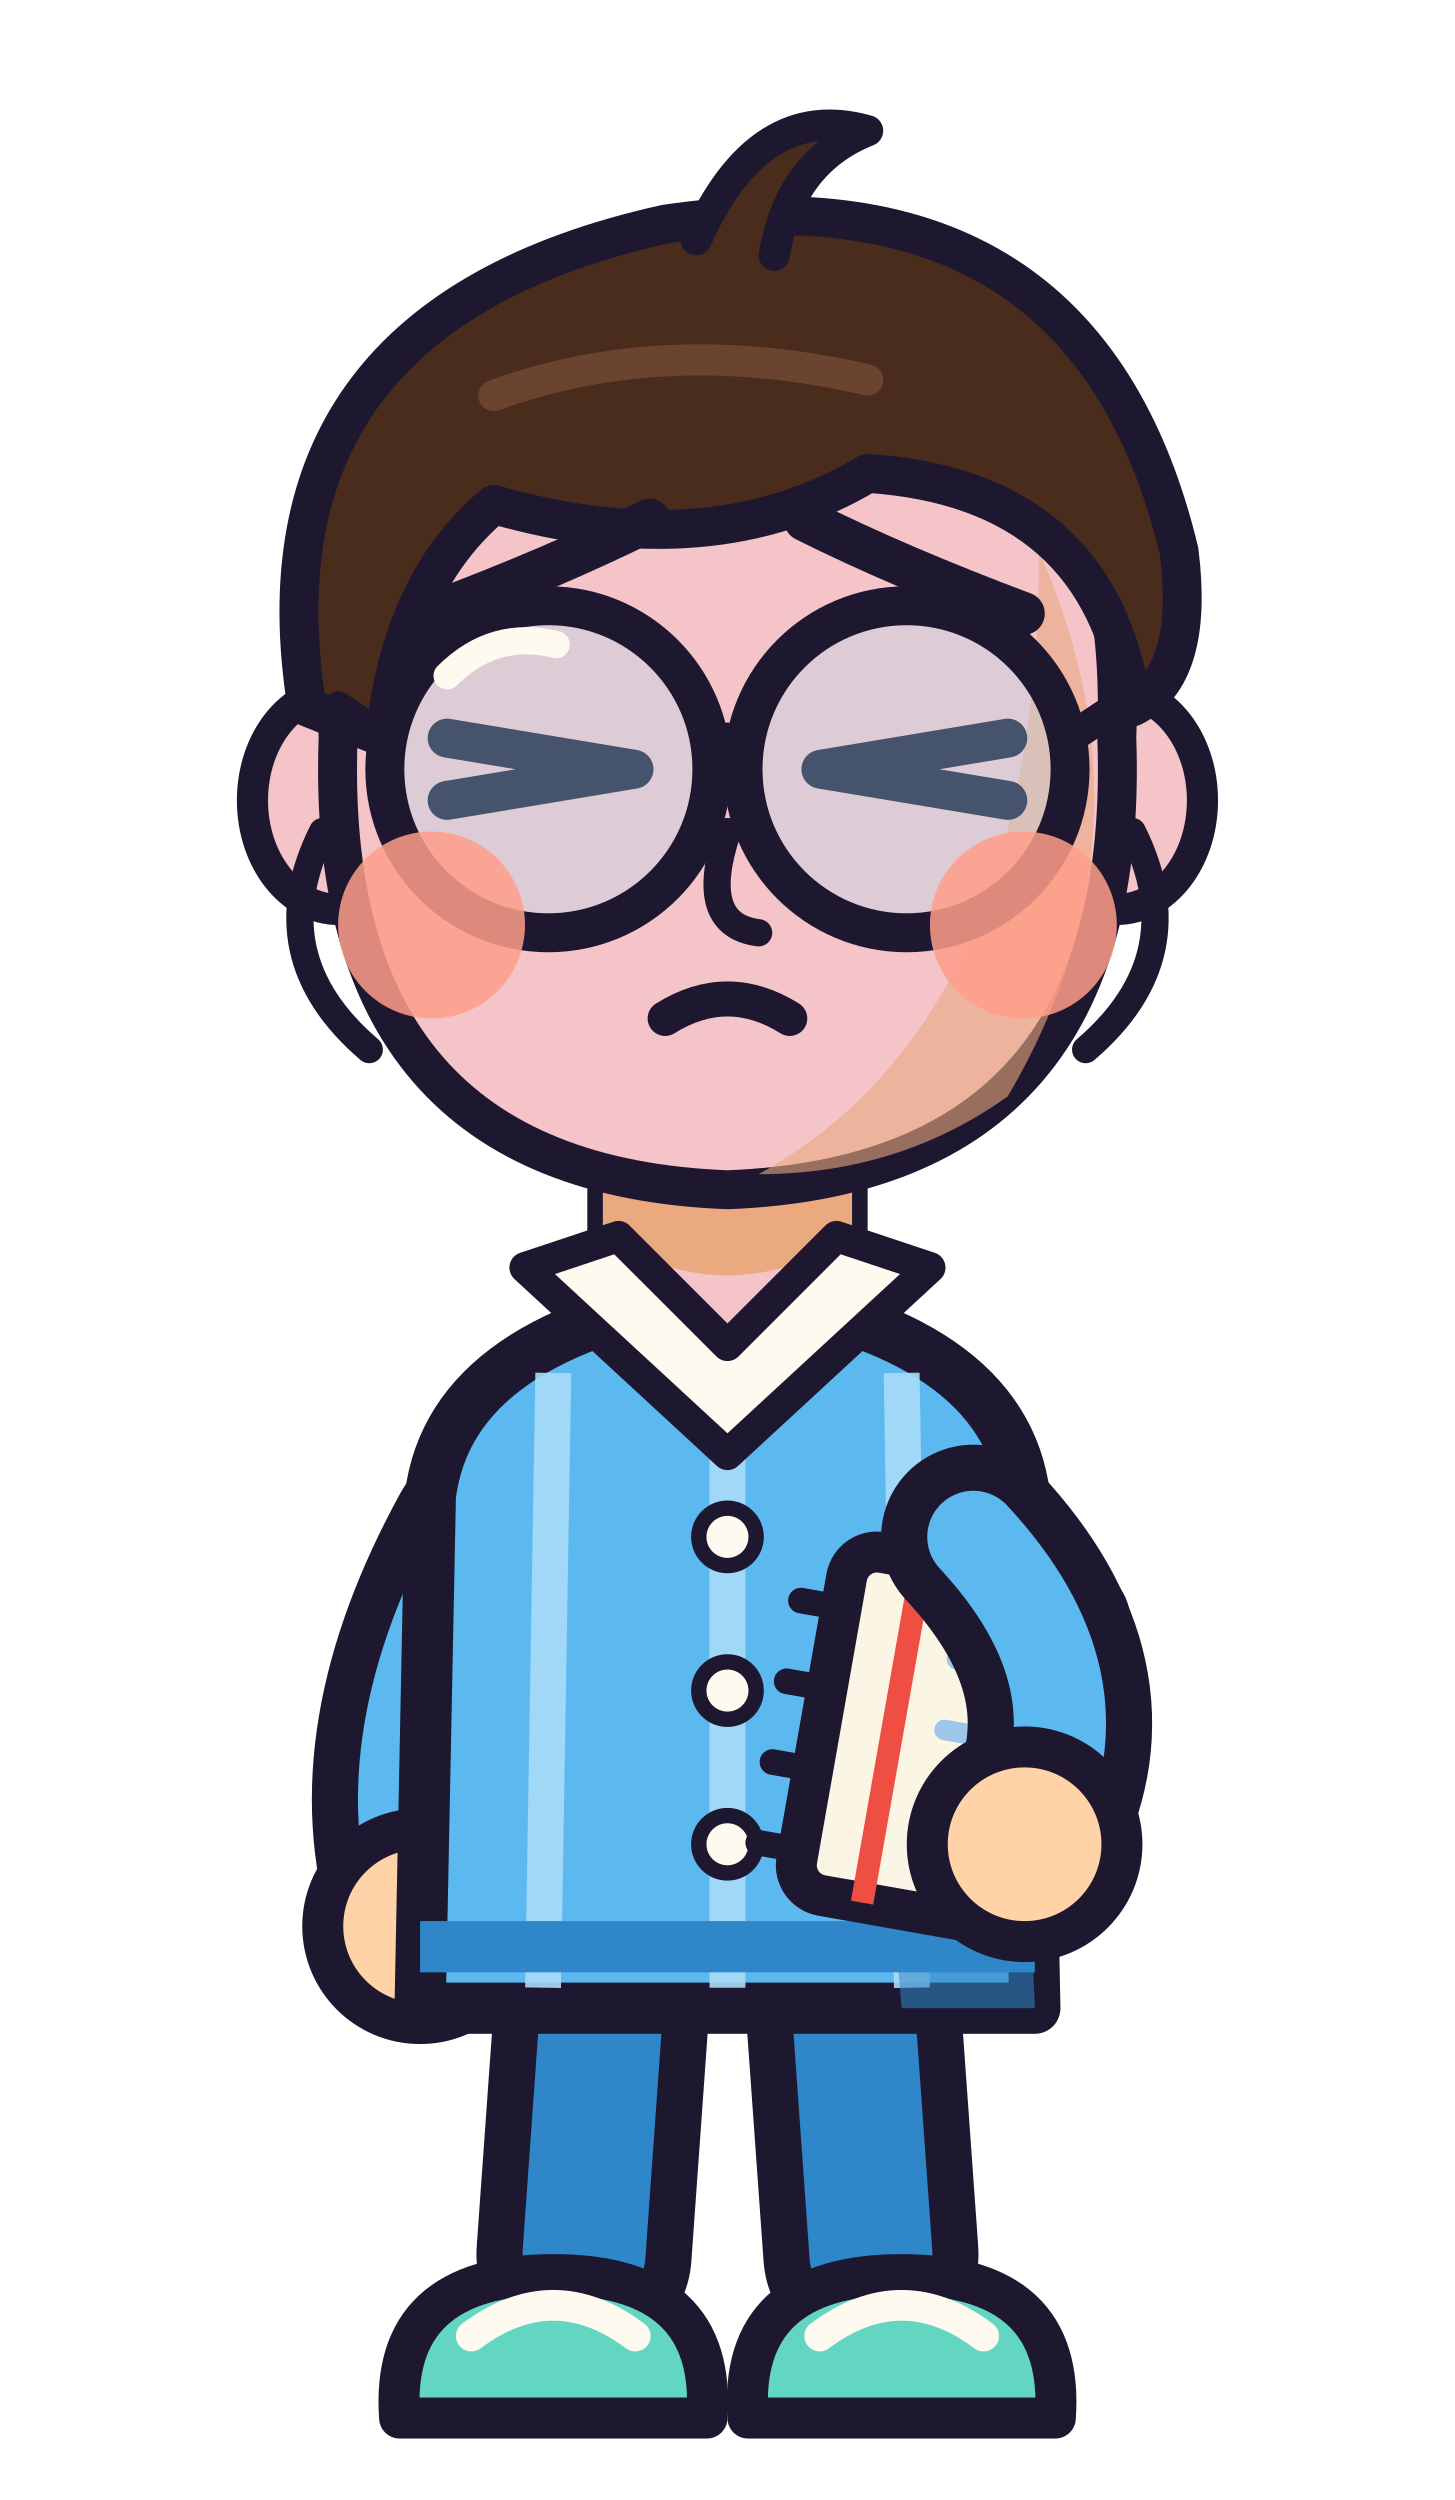
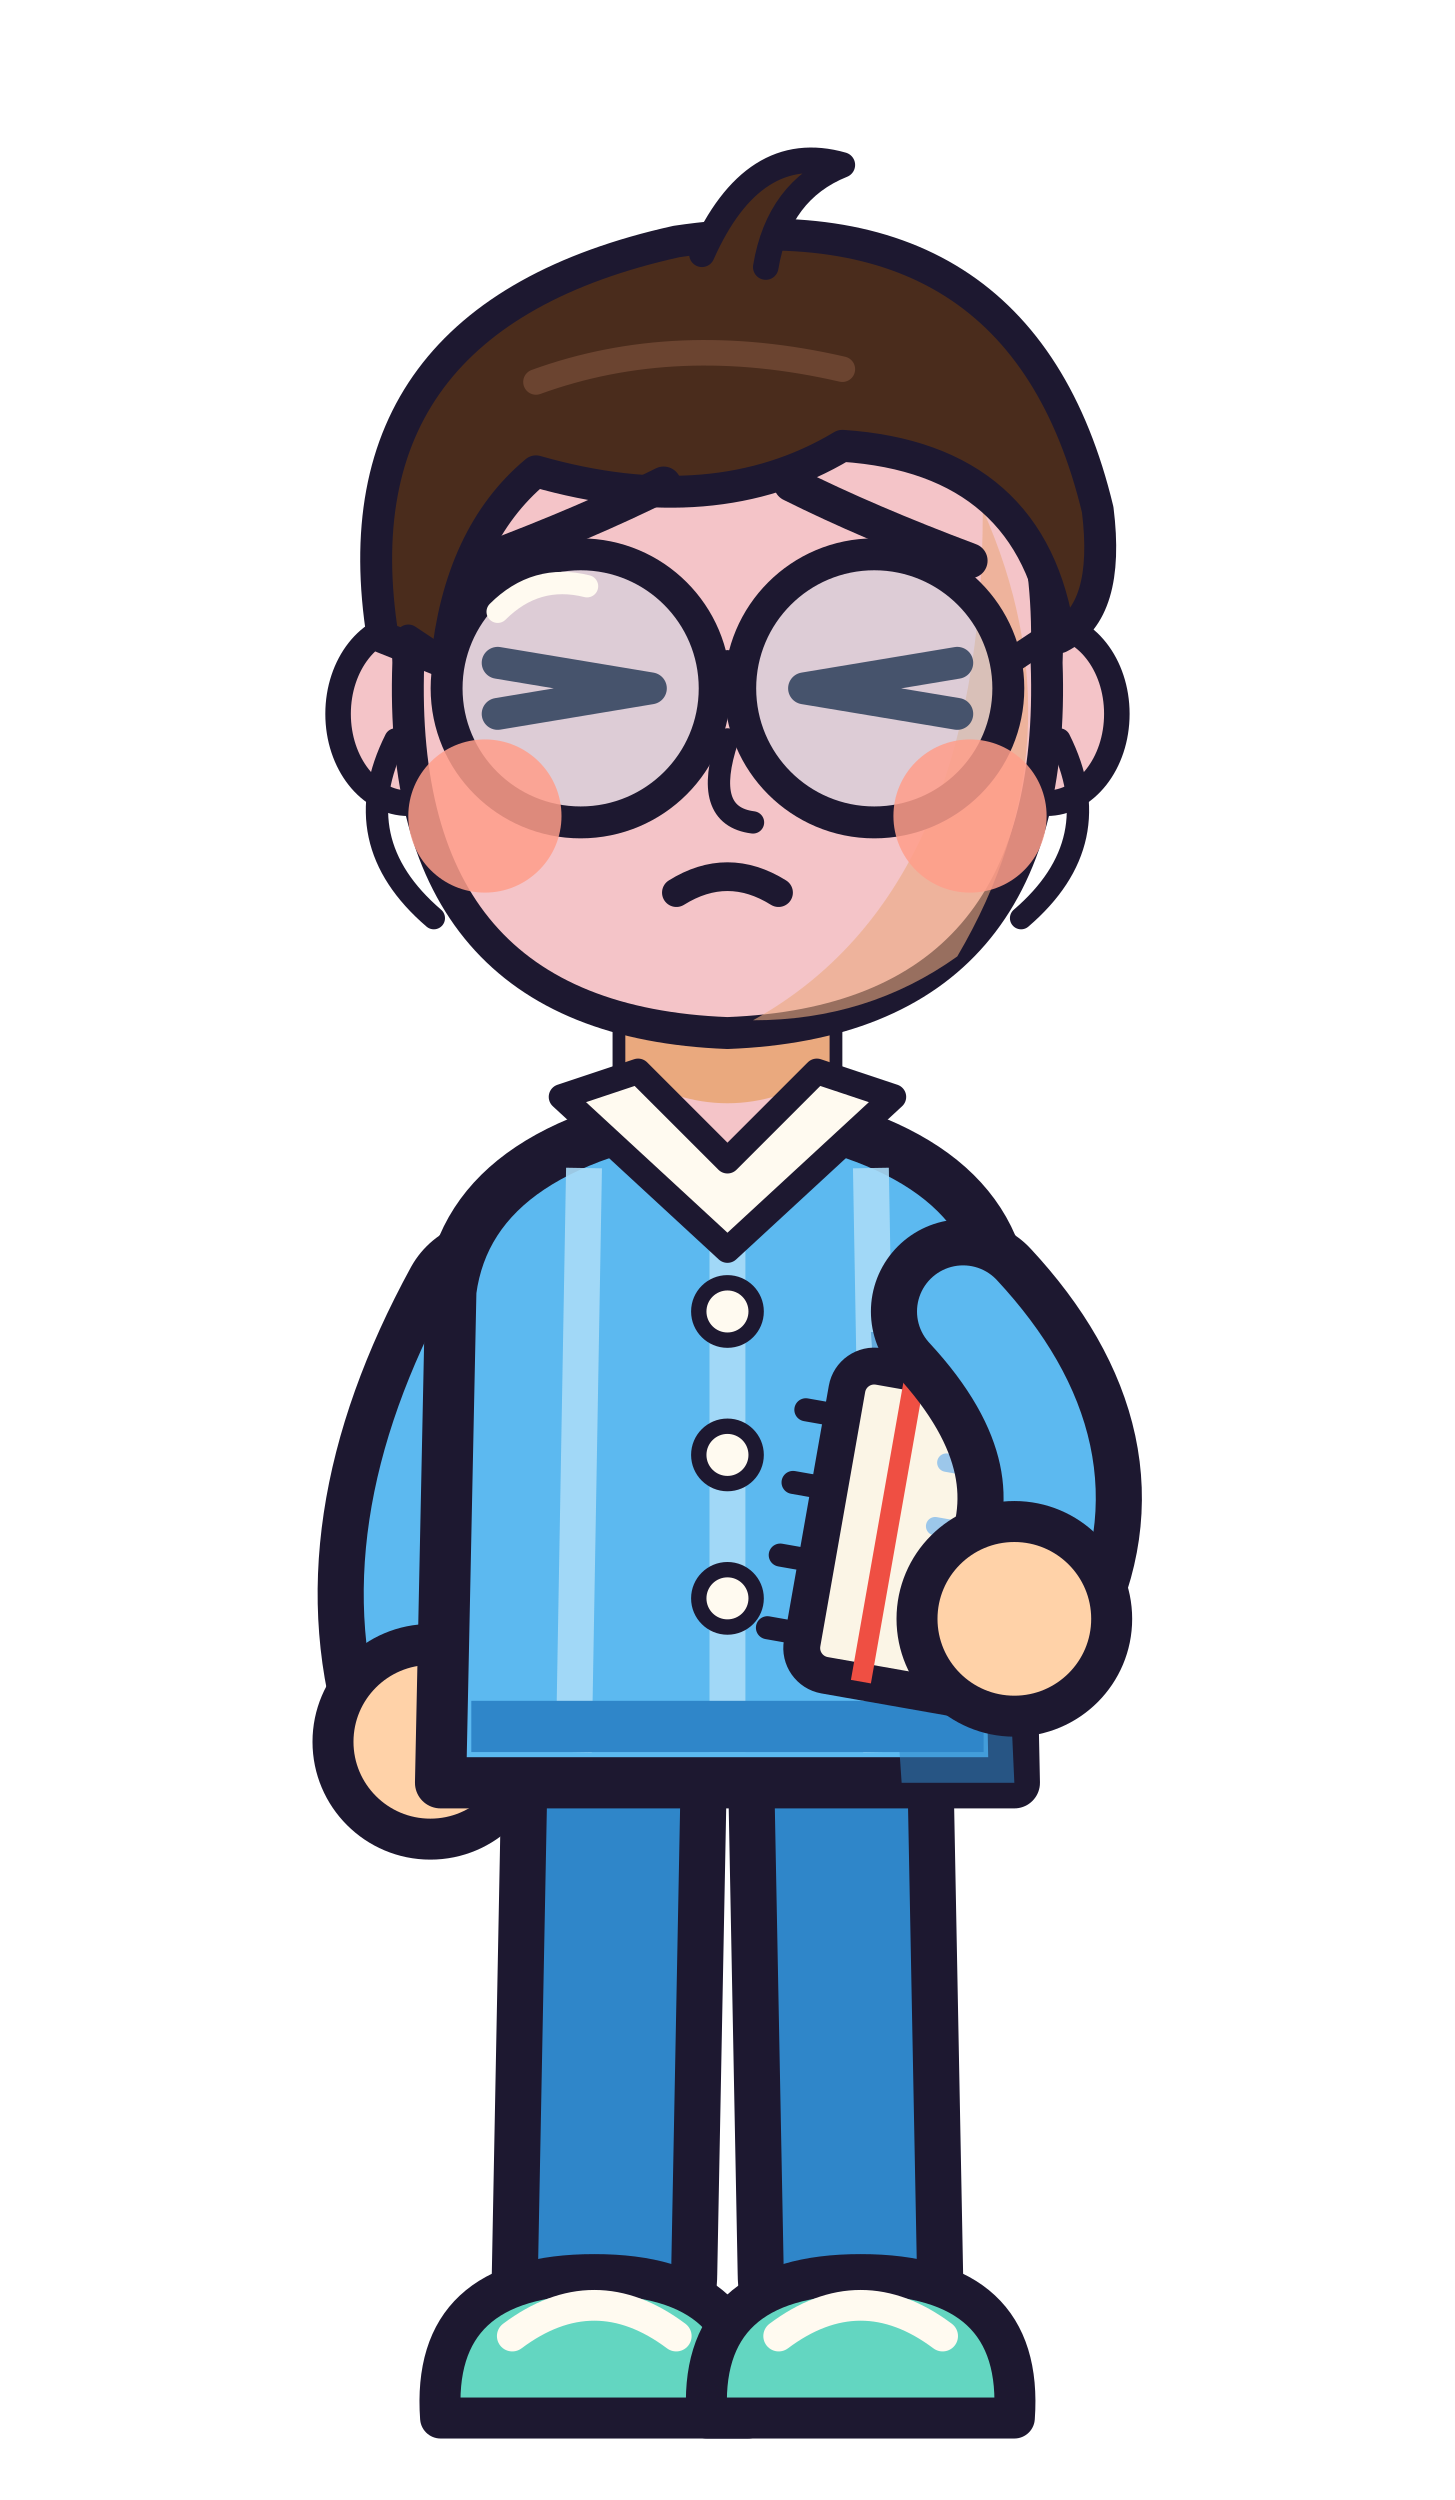
<svg xmlns="http://www.w3.org/2000/svg" width="142" height="244" viewBox="4 -24 142 244">
-   <path d="M63 168 L61 196" fill="none" stroke="#1d1830" stroke-width="21" stroke-linecap="round" stroke-linejoin="round" />
-   <path d="M63 168 L61 196" fill="none" stroke="#2f86c9" stroke-width="12" stroke-linecap="round" stroke-linejoin="round" />
-   <path d="M87 168 L89 196" fill="none" stroke="#1d1830" stroke-width="21" stroke-linecap="round" stroke-linejoin="round" />
-   <path d="M87 168 L89 196" fill="none" stroke="#2f86c9" stroke-width="12" stroke-linecap="round" stroke-linejoin="round" />
-   <path d="M43 212 Q42 198 58 198 Q74 198 73 212 Z" fill="#63d6c1" stroke="#1d1830" stroke-width="4" stroke-linejoin="round" stroke-linecap="round" />
-   <path d="M50 204 Q58 198 66 204" fill="none" stroke="#fffaf0" stroke-width="3" stroke-linecap="round" />
-   <path d="M77 212 Q76 198 92 198 Q108 198 107 212 Z" fill="#63d6c1" stroke="#1d1830" stroke-width="4" stroke-linejoin="round" stroke-linecap="round" />
-   <path d="M84 204 Q92 198 100 204" fill="none" stroke="#fffaf0" stroke-width="3" stroke-linecap="round" />
-   <path d="M51 126 Q40 146 45 162" fill="none" stroke="#1d1830" stroke-width="18" stroke-linecap="round" stroke-linejoin="round" />
-   <path d="M51 126 Q40 146 45 162" fill="none" stroke="#5cb9f0" stroke-width="9" stroke-linecap="round" stroke-linejoin="round" />
-   <circle cx="45" cy="164" r="9.5" fill="#ffd2a8" stroke="#1d1830" stroke-width="4" stroke-linejoin="round" stroke-linecap="round" />
-   <path d="M46 122 Q48 106 75 102 Q102 106 104 122 L105 172 L45 172 Z" fill="#5cb9f0" stroke="#1d1830" stroke-width="5" stroke-linejoin="round" stroke-linecap="round" />
-   <path d="M58 110 L57 170 M75 104 L75 170 M92 110 L93 170" stroke="#a9dcf7" stroke-width="3.5" opacity="0.9" />
-   <path d="M88 126 L103 126 L105 172 L92 172 Z" fill="#2f86c9" opacity="0.55" />
-   <circle cx="75" cy="126" r="2.8" fill="#fffaf0" stroke="#1d1830" stroke-width="1.5" stroke-linejoin="round" stroke-linecap="round" />
-   <circle cx="75" cy="141" r="2.8" fill="#fffaf0" stroke="#1d1830" stroke-width="1.5" stroke-linejoin="round" stroke-linecap="round" />
-   <circle cx="75" cy="156" r="2.8" fill="#fffaf0" stroke="#1d1830" stroke-width="1.5" stroke-linejoin="round" stroke-linecap="round" />
-   <path d="M45 166 L105 166" stroke="#2f86c9" stroke-width="5" />
-   <g transform="translate(97 146) rotate(10)">
+   <path d="M64 146 L63 198" fill="none" stroke="#1d1830" stroke-width="22" stroke-linecap="round" stroke-linejoin="round" />
+   <path d="M64 146 L63 198" fill="none" stroke="#2f86c9" stroke-width="13" stroke-linecap="round" stroke-linejoin="round" />
+   <path d="M86 146 L87 198" fill="none" stroke="#1d1830" stroke-width="22" stroke-linecap="round" stroke-linejoin="round" />
+   <path d="M86 146 L87 198" fill="none" stroke="#2f86c9" stroke-width="13" stroke-linecap="round" stroke-linejoin="round" />
+   <path d="M47 212 Q46 198 62 198 Q78 198 77 212 Z" fill="#63d6c1" stroke="#1d1830" stroke-width="4" stroke-linejoin="round" stroke-linecap="round" />
+   <path d="M54 204 Q62 198 70 204" fill="none" stroke="#fffaf0" stroke-width="3" stroke-linecap="round" />
+   <path d="M73 212 Q72 198 88 198 Q104 198 103 212 Z" fill="#63d6c1" stroke="#1d1830" stroke-width="4" stroke-linejoin="round" stroke-linecap="round" />
+   <path d="M80 204 Q88 198 96 204" fill="none" stroke="#fffaf0" stroke-width="3" stroke-linecap="round" />
+   <path d="M52 104 Q40 126 46 144" fill="none" stroke="#1d1830" stroke-width="18" stroke-linecap="round" stroke-linejoin="round" />
+   <path d="M52 104 Q40 126 46 144" fill="none" stroke="#5cb9f0" stroke-width="9" stroke-linecap="round" stroke-linejoin="round" />
+   <circle cx="46" cy="146" r="9.5" fill="#ffd2a8" stroke="#1d1830" stroke-width="4" stroke-linejoin="round" stroke-linecap="round" />
+   <path d="M48 102 Q50 87 75 84 Q100 87 102 102 L103 150 L47 150 Z" fill="#5cb9f0" stroke="#1d1830" stroke-width="5" stroke-linejoin="round" stroke-linecap="round" />
+   <path d="M61 90 L60 147 M75 87 L75 147 M89 90 L90 147" stroke="#a9dcf7" stroke-width="3.5" opacity="0.9" />
+   <path d="M89 106 L101 106 L103 150 L92 150 Z" fill="#2f86c9" opacity="0.55" />
+   <circle cx="75" cy="104" r="2.8" fill="#fffaf0" stroke="#1d1830" stroke-width="1.5" stroke-linejoin="round" stroke-linecap="round" />
+   <circle cx="75" cy="118" r="2.8" fill="#fffaf0" stroke="#1d1830" stroke-width="1.5" stroke-linejoin="round" stroke-linecap="round" />
+   <circle cx="75" cy="132" r="2.8" fill="#fffaf0" stroke="#1d1830" stroke-width="1.5" stroke-linejoin="round" stroke-linecap="round" />
+   <path d="M50 144.5 L100 144.5" stroke="#2f86c9" stroke-width="5" />
+   <g transform="translate(96 126) rotate(10) scale(0.9)">
    <rect x="-13" y="-17" width="26" height="34" rx="3" fill="#fbf5e6" stroke="#1d1830" stroke-width="4" stroke-linejoin="round" stroke-linecap="round" />
    <path d="M-6 -17 L-6 17" stroke="#ef4f43" stroke-width="2.2" />
    <path d="M-1 -8 L9 -8 M-1 -1 L9 -1 M-1 6 L7 6" stroke="#9cc7ea" stroke-width="2" stroke-linecap="round" />
    <path d="M-13 -11 L-17 -11 M-13 -3 L-17 -3 M-13 5 L-17 5 M-13 13 L-17 13" stroke="#1d1830" stroke-width="2.5" stroke-linecap="round" />
  </g>
-   <path d="M99 126 Q112 140 105 154" fill="none" stroke="#1d1830" stroke-width="18" stroke-linecap="round" stroke-linejoin="round" />
-   <path d="M99 126 Q112 140 105 154" fill="none" stroke="#5cb9f0" stroke-width="9" stroke-linecap="round" stroke-linejoin="round" />
-   <circle cx="104" cy="156" r="9.5" fill="#ffd2a8" stroke="#1d1830" stroke-width="4" stroke-linejoin="round" stroke-linecap="round" />
-   <g transform="translate(-1 -31) scale(0.76)">
+   <path d="M98 104 Q111 118 104 132" fill="none" stroke="#1d1830" stroke-width="18" stroke-linecap="round" stroke-linejoin="round" />
+   <path d="M98 104 Q111 118 104 132" fill="none" stroke="#5cb9f0" stroke-width="9" stroke-linecap="round" stroke-linejoin="round" />
+   <circle cx="103" cy="134" r="9.5" fill="#ffd2a8" stroke="#1d1830" stroke-width="4" stroke-linejoin="round" stroke-linecap="round" />
+   <g transform="translate(12.7 -24.1) scale(0.623)">
    <path d="M84 150 L84 180 Q100 188 116 180 L116 150 Z" fill="#f4c4c8" stroke="#1d1830" stroke-width="4" stroke-linejoin="round" stroke-linecap="round" />
    <path d="M84 158 Q100 170 116 158 L116 168 Q100 178 84 168 Z" fill="#eaa97e" />
    <path d="M74 172 L100 196 L126 172 L114 168 L100 182 L86 168 Z" fill="#fffaf0" stroke="#1d1830" stroke-width="4" stroke-linejoin="round" stroke-linecap="round" />
    <ellipse cx="50" cy="112" rx="11" ry="14" fill="#f4c4c8" stroke="#1d1830" stroke-width="4" stroke-linejoin="round" stroke-linecap="round" />
    <ellipse cx="150" cy="112" rx="11" ry="14" fill="#f4c4c8" stroke="#1d1830" stroke-width="4" stroke-linejoin="round" stroke-linecap="round" />
    <path d="M50 104 Q48 50 100 48 Q152 50 150 104 Q152 160 100 162 Q48 160 50 104 Z" fill="#f4c4c8" stroke="#1d1830" stroke-width="5" stroke-linejoin="round" stroke-linecap="round" />
    <path d="M140 80 Q156 116 136 150 Q122 160 104 160 Q140 140 140 80 Z" fill="#eaa97e" opacity="0.6" />
    <path d="M46 100 Q38 50 92 38 Q146 30 158 80 Q160 96 152 100 Q148 72 118 70 Q98 82 70 74 Q58 84 56 104 Z" fill="#4a2c1c" stroke="#1d1830" stroke-width="5" stroke-linejoin="round" stroke-linecap="round" />
    <path d="M96 40 Q104 22 118 26 Q108 30 106 42" fill="#4a2c1c" stroke="#1d1830" stroke-width="4" stroke-linejoin="round" stroke-linecap="round" />
    <path d="M70 60 Q92 52 118 58" fill="none" stroke="#6b4430" stroke-width="4" stroke-linecap="round" />
    <path d="M64 104 L88 108 L64 112 M136 104 L112 108 L136 112" fill="none" stroke="#1d1830" stroke-width="5" stroke-linejoin="round" stroke-linecap="round" />
    <g fill="none">
      <circle cx="77" cy="108" r="21" fill="#a9dcf7" fill-opacity="0.3" stroke="#1d1830" stroke-width="5" stroke-linejoin="round" stroke-linecap="round" />
      <circle cx="123" cy="108" r="21" fill="#a9dcf7" fill-opacity="0.3" stroke="#1d1830" stroke-width="5" stroke-linejoin="round" stroke-linecap="round" />
      <path d="M98 106 Q100 102 102 106" stroke="#1d1830" stroke-width="4" stroke-linejoin="round" stroke-linecap="round" />
      <path d="M56 104 L50 100 M144 104 L150 100" stroke="#1d1830" stroke-width="4" stroke-linejoin="round" stroke-linecap="round" />
      <path d="M64 96 Q70 90 78 92" stroke="#fffaf0" stroke-width="3.5" stroke-linecap="round" />
    </g>
    <path d="M62 88 Q78 82 90 76 M110 76 Q122 82 138 88" fill="none" stroke="#1d1830" stroke-width="5.5" stroke-linejoin="round" stroke-linecap="round" />
    <path d="M100 116 Q96 128 104 129" fill="none" stroke="#1d1830" stroke-width="3.5" stroke-linejoin="round" stroke-linecap="round" />
    <path d="M92 140 Q100 135 108 140" fill="none" stroke="#1d1830" stroke-width="4.5" stroke-linejoin="round" stroke-linecap="round" />
    <circle cx="62" cy="128" r="12" fill="#ff9d8a" opacity="0.85" />
    <circle cx="138" cy="128" r="12" fill="#ff9d8a" opacity="0.85" />
    <path d="M48 116 Q40 132 54 144 M152 116 Q160 132 146 144" fill="none" stroke="#1d1830" stroke-width="3.5" stroke-linejoin="round" stroke-linecap="round" />
  </g>
</svg>
